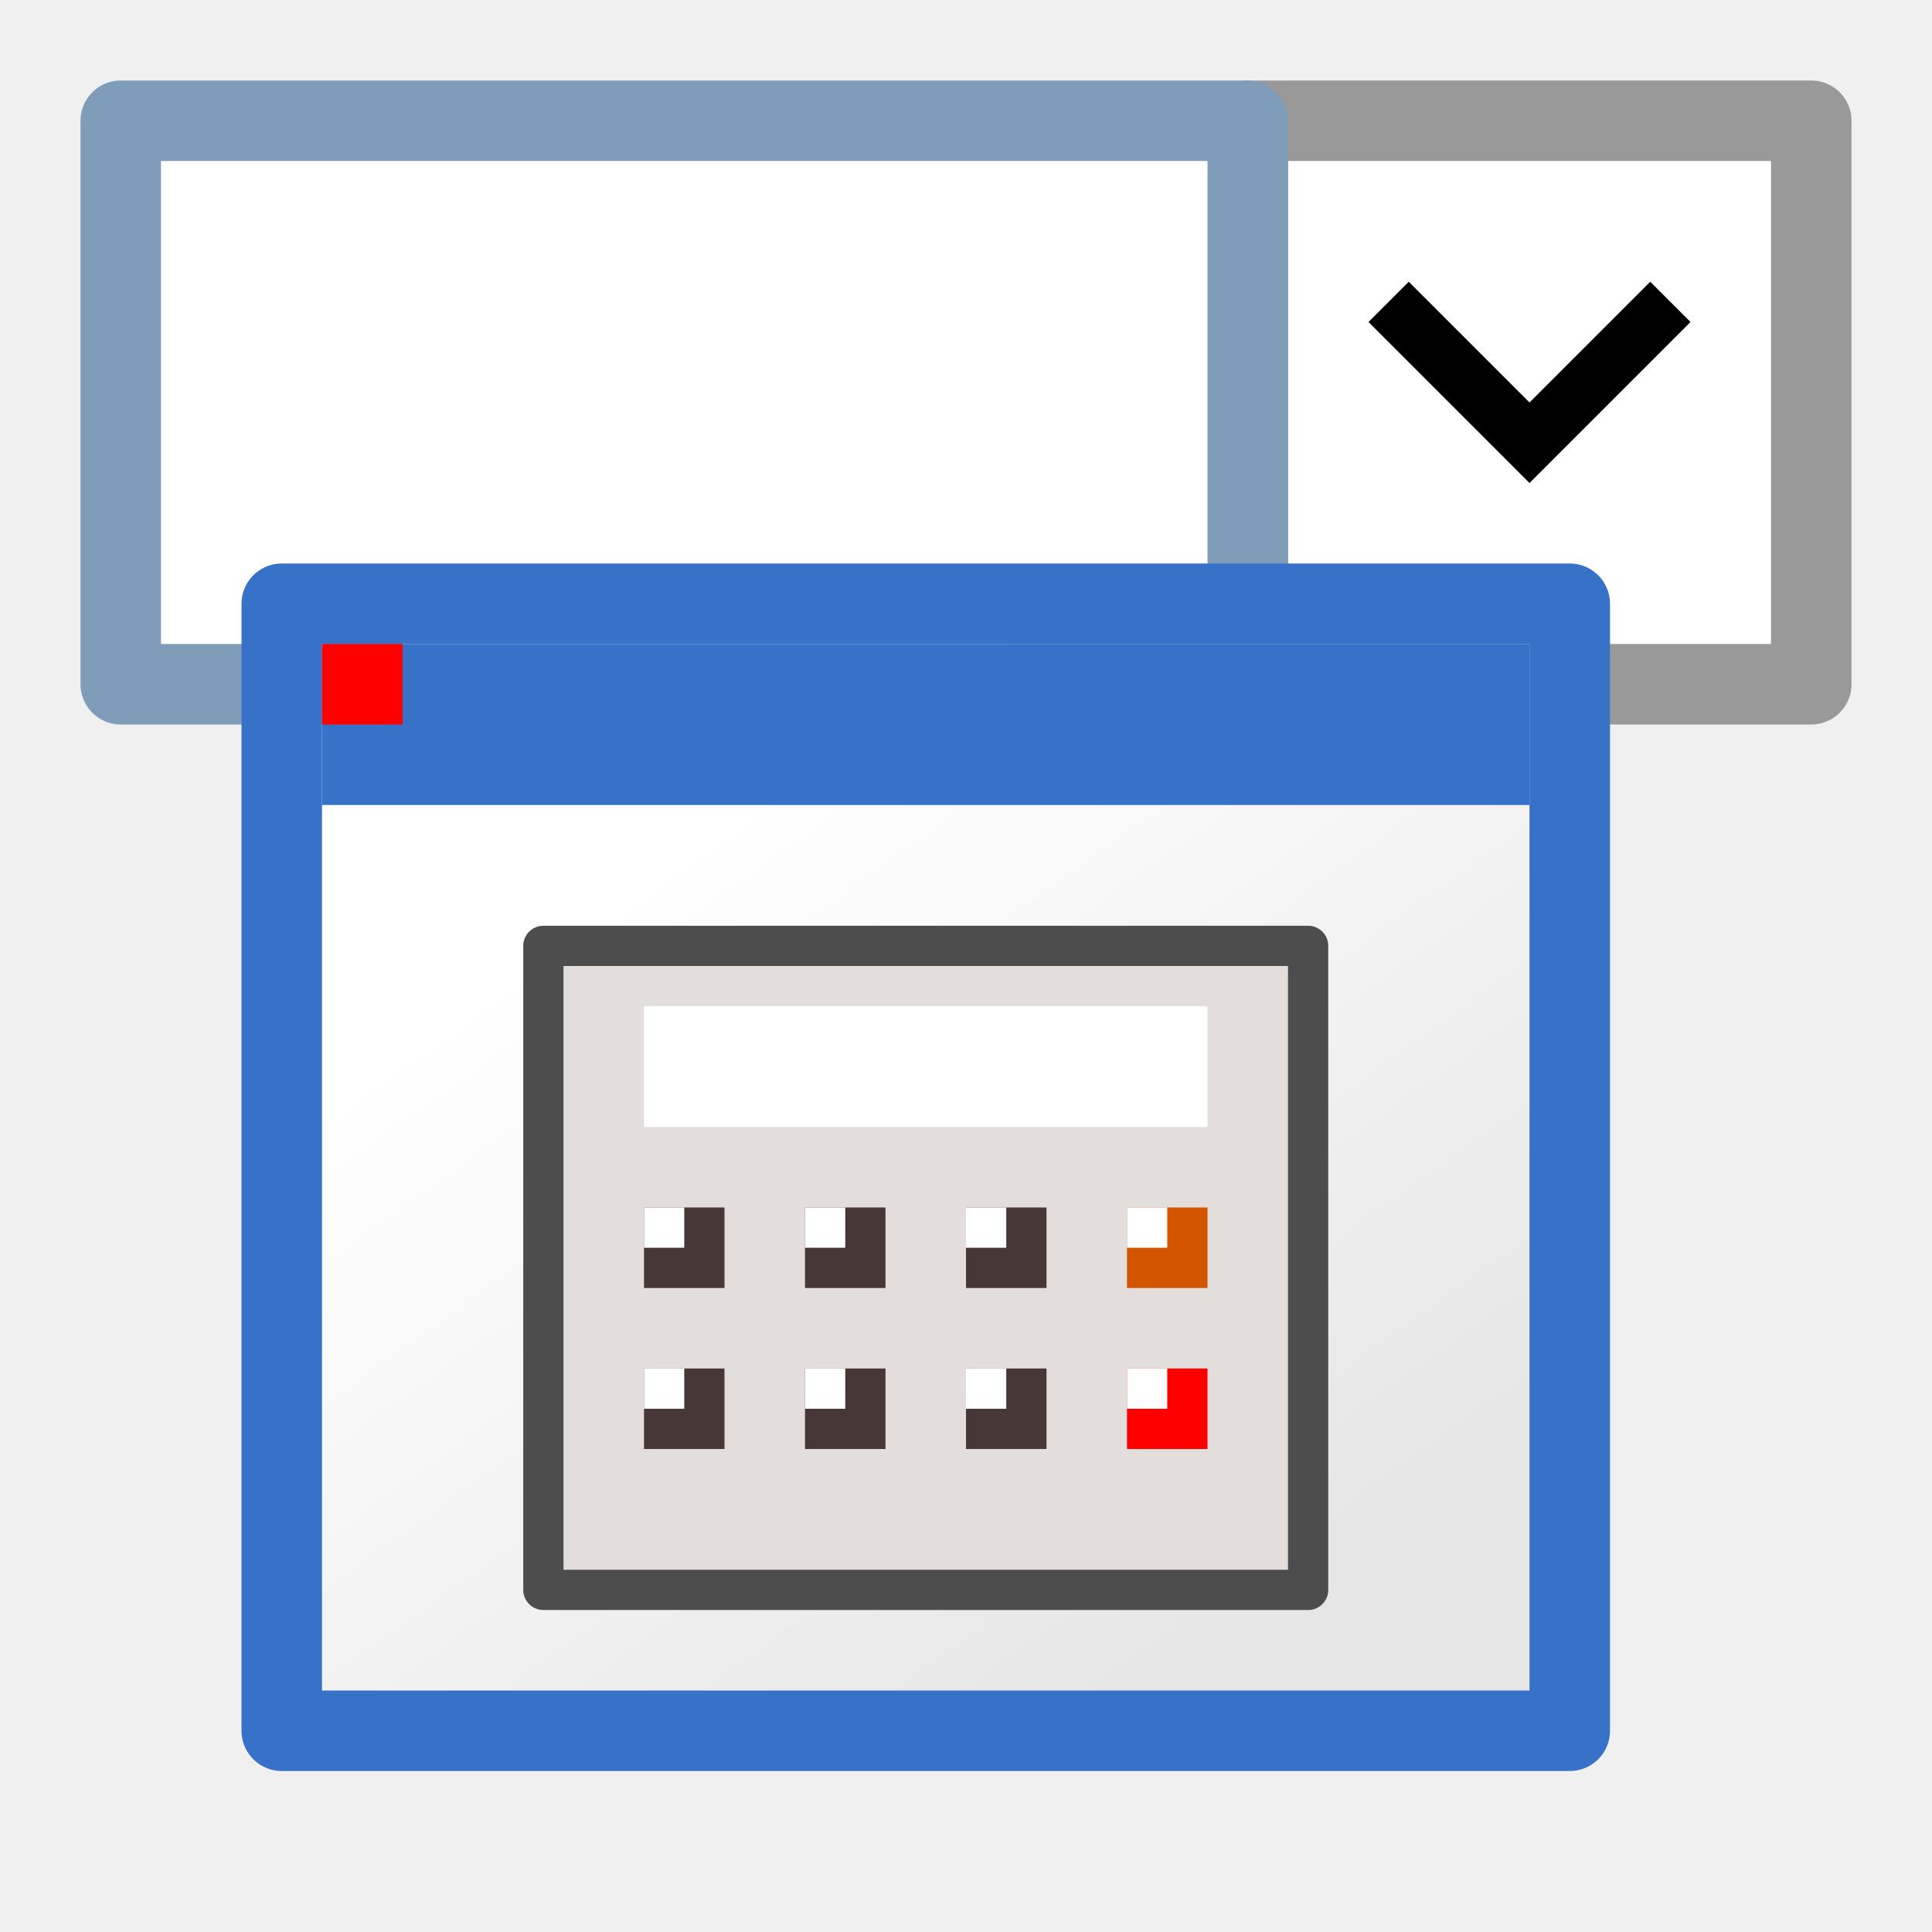
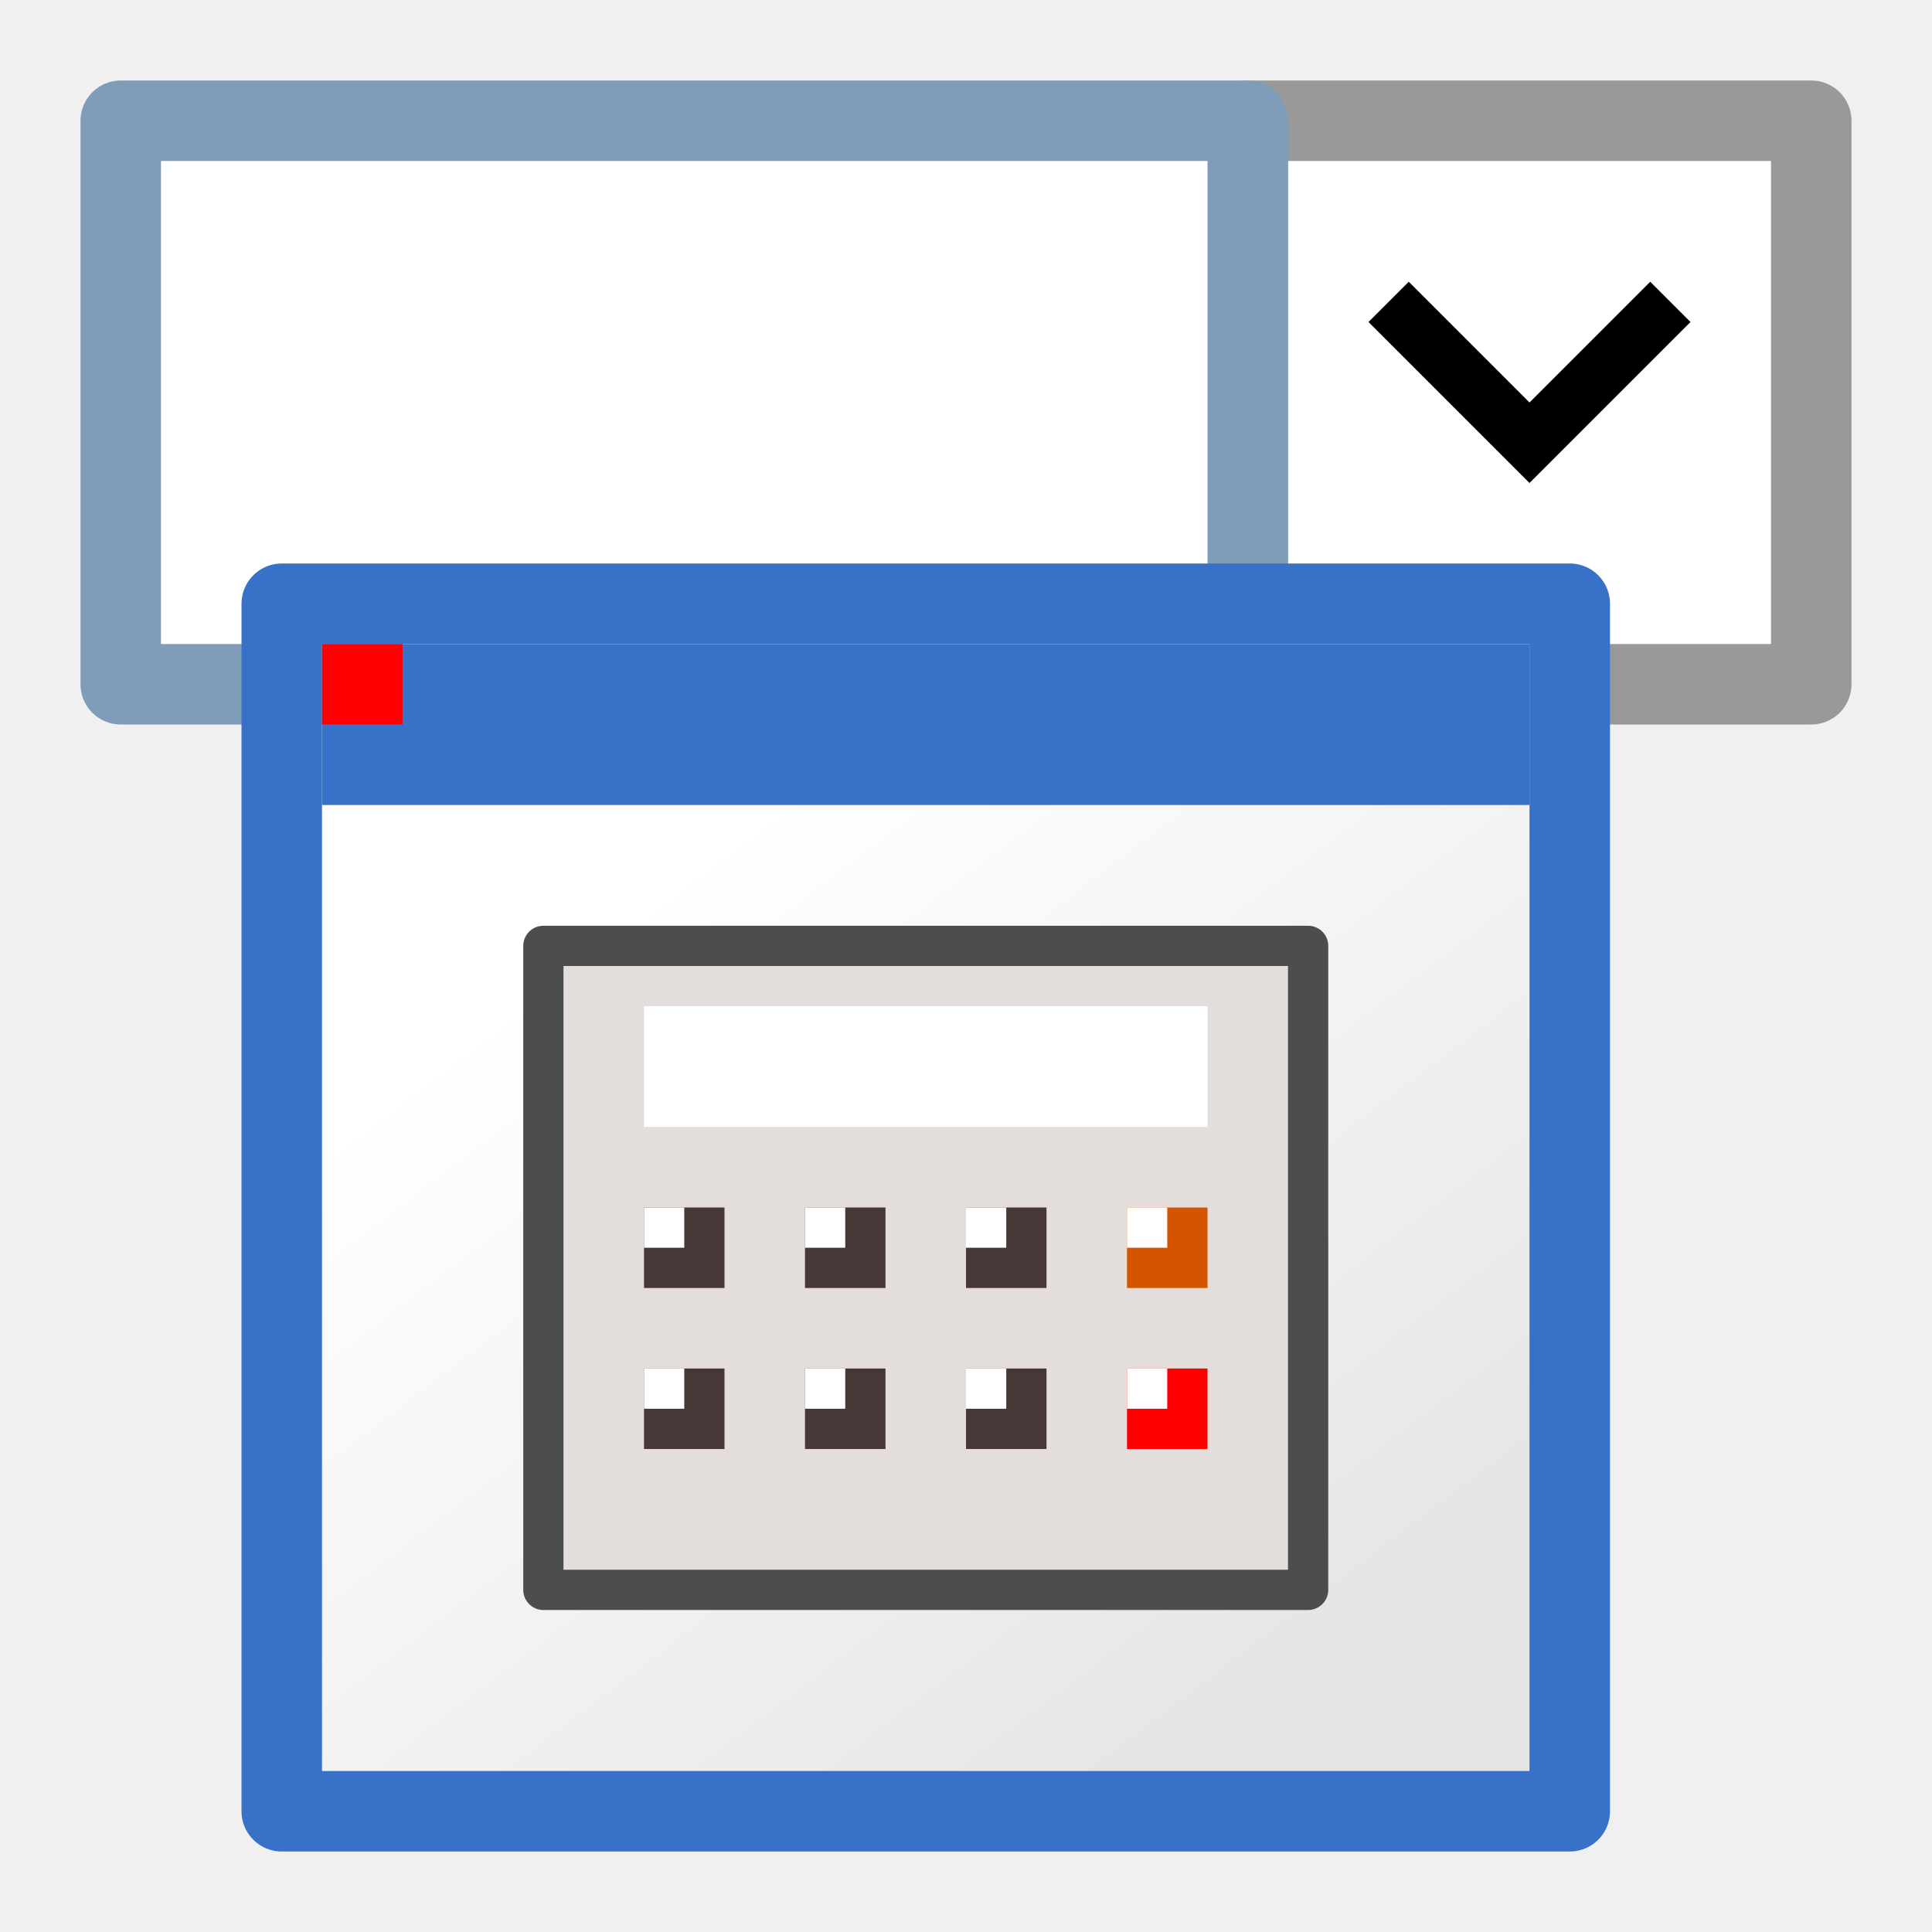
<svg xmlns="http://www.w3.org/2000/svg" xmlns:xlink="http://www.w3.org/1999/xlink" width="48" height="48" viewBox="0 0 48 48" id="svg4225" version="1.1">
  <defs id="defs4227">
-     <linearGradient y2="1035.99" x2="7.263" y1="1047.649" x1="16.737" gradientTransform="matrix(1.688889,0,0,1.477778,2.733328,-504.0615)" gradientUnits="userSpaceOnUse" id="linearGradient841" xlink:href="#linearGradient968" />
+     <linearGradient y2="1035.99" x2="7.263" y1="1047.649" x1="16.737" gradientTransform="matrix(1.688889,0,0,1.583334,2.733328,-612.8786)" gradientUnits="userSpaceOnUse" id="linearGradient841" xlink:href="#linearGradient968" />
    <linearGradient id="linearGradient968">
      <stop id="stop964" offset="0" style="stop-color:#e6e6e6;stop-opacity:1" />
      <stop id="stop966" offset="1" style="stop-color:#ffffff;stop-opacity:1" />
    </linearGradient>
  </defs>
  <g id="layer1" transform="translate(0,-1004.362)">
    <rect style="opacity:1;fill:#ffffff;fill-opacity:1;stroke:#999999;stroke-width:2;stroke-linecap:round;stroke-linejoin:round;stroke-miterlimit:4;stroke-dasharray:none;stroke-dashoffset:0;stroke-opacity:1;paint-order:normal" id="rect842" width="14" height="14" x="31" y="1007.362" />
    <rect style="opacity:1;fill:#ffffff;fill-opacity:1;fill-rule:evenodd;stroke:#7f9db9;stroke-width:2;stroke-linecap:round;stroke-linejoin:round;stroke-miterlimit:4;stroke-dasharray:none;stroke-dashoffset:0;stroke-opacity:1;paint-order:normal" id="rect848" width="28" height="14" x="3" y="1007.362" />
-     <rect y="1019.362" x="7" height="28" width="32" id="rect839" style="opacity:1;fill:url(#linearGradient841);fill-opacity:1;stroke:#3771c8;stroke-width:2;stroke-linecap:round;stroke-linejoin:round;stroke-miterlimit:4;stroke-dasharray:none;stroke-dashoffset:0;stroke-opacity:1;paint-order:normal" />
+     <rect y="1019.362" x="7" height="30" width="32" id="rect839" style="opacity:1;fill:url(#linearGradient841);fill-opacity:1;stroke:#3771c8;stroke-width:2;stroke-linecap:round;stroke-linejoin:round;stroke-miterlimit:4;stroke-dasharray:none;stroke-dashoffset:0;stroke-opacity:1;paint-order:normal" />
    <rect y="1020.362" x="8" height="4" width="30" id="rect836" style="opacity:1;fill:#3771c8;fill-opacity:1;stroke:none;stroke-width:2;stroke-linecap:round;stroke-linejoin:round;stroke-miterlimit:4;stroke-dasharray:none;stroke-dashoffset:0;stroke-opacity:1;paint-order:normal" />
    <rect style="opacity:1;fill:#ff0000;fill-opacity:1;fill-rule:evenodd;stroke:none;stroke-width:2;stroke-linecap:round;stroke-linejoin:round;stroke-miterlimit:4;stroke-dasharray:none;stroke-dashoffset:0;stroke-opacity:1;paint-order:normal" id="rect947" width="2" height="2" x="8" y="1020.362" />
    <rect style="opacity:1;fill:#e3dedb;fill-opacity:1;fill-rule:evenodd;stroke:#4d4d4d;stroke-width:1;stroke-linecap:round;stroke-linejoin:round;stroke-miterlimit:4;stroke-dasharray:none;stroke-dashoffset:0;stroke-opacity:1;paint-order:normal" id="rect949" width="19" height="16" x="13.5" y="1027.862" />
    <rect style="opacity:1;fill:#ffffff;fill-opacity:1;fill-rule:evenodd;stroke:none;stroke-width:2;stroke-linecap:round;stroke-linejoin:round;stroke-miterlimit:4;stroke-dasharray:none;stroke-dashoffset:0;stroke-opacity:1;paint-order:normal" id="rect951" width="14" height="3" x="16" y="1029.362" />
    <rect style="opacity:1;fill:#483737;fill-opacity:1;fill-rule:evenodd;stroke:none;stroke-width:2;stroke-linecap:round;stroke-linejoin:round;stroke-miterlimit:4;stroke-dasharray:none;stroke-dashoffset:0;stroke-opacity:1;paint-order:normal" id="rect953" width="2" height="2" x="16" y="1034.362" />
    <rect style="opacity:1;fill:#483737;fill-opacity:1;fill-rule:evenodd;stroke:none;stroke-width:2;stroke-linecap:round;stroke-linejoin:round;stroke-miterlimit:4;stroke-dasharray:none;stroke-dashoffset:0;stroke-opacity:1;paint-order:normal" id="rect955" width="2" height="2" x="20" y="1034.362" />
    <rect style="opacity:1;fill:#483737;fill-opacity:1;fill-rule:evenodd;stroke:none;stroke-width:2;stroke-linecap:round;stroke-linejoin:round;stroke-miterlimit:4;stroke-dasharray:none;stroke-dashoffset:0;stroke-opacity:1;paint-order:normal" id="rect957" width="2" height="2" x="24" y="1034.362" />
    <rect style="opacity:1;fill:#483737;fill-opacity:1;fill-rule:evenodd;stroke:none;stroke-width:2;stroke-linecap:round;stroke-linejoin:round;stroke-miterlimit:4;stroke-dasharray:none;stroke-dashoffset:0;stroke-opacity:1;paint-order:normal" id="rect959" width="2" height="2" x="16" y="1038.362" />
    <rect style="opacity:1;fill:#483737;fill-opacity:1;fill-rule:evenodd;stroke:none;stroke-width:2;stroke-linecap:round;stroke-linejoin:round;stroke-miterlimit:4;stroke-dasharray:none;stroke-dashoffset:0;stroke-opacity:1;paint-order:normal" id="rect961" width="2" height="2" x="20" y="1038.362" />
    <rect style="opacity:1;fill:#483737;fill-opacity:1;fill-rule:evenodd;stroke:none;stroke-width:2;stroke-linecap:round;stroke-linejoin:round;stroke-miterlimit:4;stroke-dasharray:none;stroke-dashoffset:0;stroke-opacity:1;paint-order:normal" id="rect963" width="2" height="2" x="24" y="1038.362" />
    <rect y="1034.362" x="28" height="2" width="2" id="rect973" style="opacity:1;fill:#d45500;fill-opacity:1;fill-rule:evenodd;stroke:none;stroke-width:2;stroke-linecap:round;stroke-linejoin:round;stroke-miterlimit:4;stroke-dasharray:none;stroke-dashoffset:0;stroke-opacity:1;paint-order:normal" />
    <rect style="opacity:1;fill:#ff0000;fill-opacity:1;fill-rule:evenodd;stroke:none;stroke-width:2;stroke-linecap:round;stroke-linejoin:round;stroke-miterlimit:4;stroke-dasharray:none;stroke-dashoffset:0;stroke-opacity:1;paint-order:normal" id="rect975" width="2" height="2" x="28" y="1038.362" />
    <rect style="opacity:1;fill:#ffffff;fill-opacity:1;fill-rule:evenodd;stroke:none;stroke-width:1;stroke-linecap:round;stroke-linejoin:bevel;stroke-miterlimit:4;stroke-dasharray:none;stroke-dashoffset:0;stroke-opacity:1;paint-order:normal" id="rect837" width="1" height="1" x="16" y="1034.362" />
    <rect y="1034.362" x="20" height="1" width="1" id="rect840" style="opacity:1;fill:#ffffff;fill-opacity:1;fill-rule:evenodd;stroke:none;stroke-width:1;stroke-linecap:round;stroke-linejoin:bevel;stroke-miterlimit:4;stroke-dasharray:none;stroke-dashoffset:0;stroke-opacity:1;paint-order:normal" />
    <rect style="opacity:1;fill:#ffffff;fill-opacity:1;fill-rule:evenodd;stroke:none;stroke-width:1;stroke-linecap:round;stroke-linejoin:bevel;stroke-miterlimit:4;stroke-dasharray:none;stroke-dashoffset:0;stroke-opacity:1;paint-order:normal" id="rect843" width="1" height="1" x="24" y="1034.362" />
    <rect y="1038.362" x="16" height="1" width="1" id="rect845" style="opacity:1;fill:#ffffff;fill-opacity:1;fill-rule:evenodd;stroke:none;stroke-width:1;stroke-linecap:round;stroke-linejoin:bevel;stroke-miterlimit:4;stroke-dasharray:none;stroke-dashoffset:0;stroke-opacity:1;paint-order:normal" />
    <rect style="opacity:1;fill:#ffffff;fill-opacity:1;fill-rule:evenodd;stroke:none;stroke-width:1;stroke-linecap:round;stroke-linejoin:bevel;stroke-miterlimit:4;stroke-dasharray:none;stroke-dashoffset:0;stroke-opacity:1;paint-order:normal" id="rect847" width="1" height="1" x="20" y="1038.362" />
    <rect y="1038.362" x="24" height="1" width="1" id="rect849" style="opacity:1;fill:#ffffff;fill-opacity:1;fill-rule:evenodd;stroke:none;stroke-width:1;stroke-linecap:round;stroke-linejoin:bevel;stroke-miterlimit:4;stroke-dasharray:none;stroke-dashoffset:0;stroke-opacity:1;paint-order:normal" />
    <rect style="opacity:1;fill:#ffffff;fill-opacity:1;fill-rule:evenodd;stroke:none;stroke-width:1;stroke-linecap:round;stroke-linejoin:bevel;stroke-miterlimit:4;stroke-dasharray:none;stroke-dashoffset:0;stroke-opacity:1;paint-order:normal" id="rect851" width="1" height="1" x="28" y="1034.362" />
    <rect y="1038.362" x="28" height="1" width="1" id="rect853" style="opacity:1;fill:#ffffff;fill-opacity:1;fill-rule:evenodd;stroke:none;stroke-width:1;stroke-linecap:round;stroke-linejoin:bevel;stroke-miterlimit:4;stroke-dasharray:none;stroke-dashoffset:0;stroke-opacity:1;paint-order:normal" />
    <path id="path863-9" d="m 41,1011.362 -3,3 -3,-3 -1,1 4,4 4,-4 z" style="opacity:1;fill:#000000;fill-opacity:1;stroke:#000000;stroke-width:0;stroke-linecap:butt;stroke-linejoin:round;stroke-miterlimit:4;stroke-dasharray:none;stroke-dashoffset:0;stroke-opacity:1;paint-order:normal" />
  </g>
</svg>
